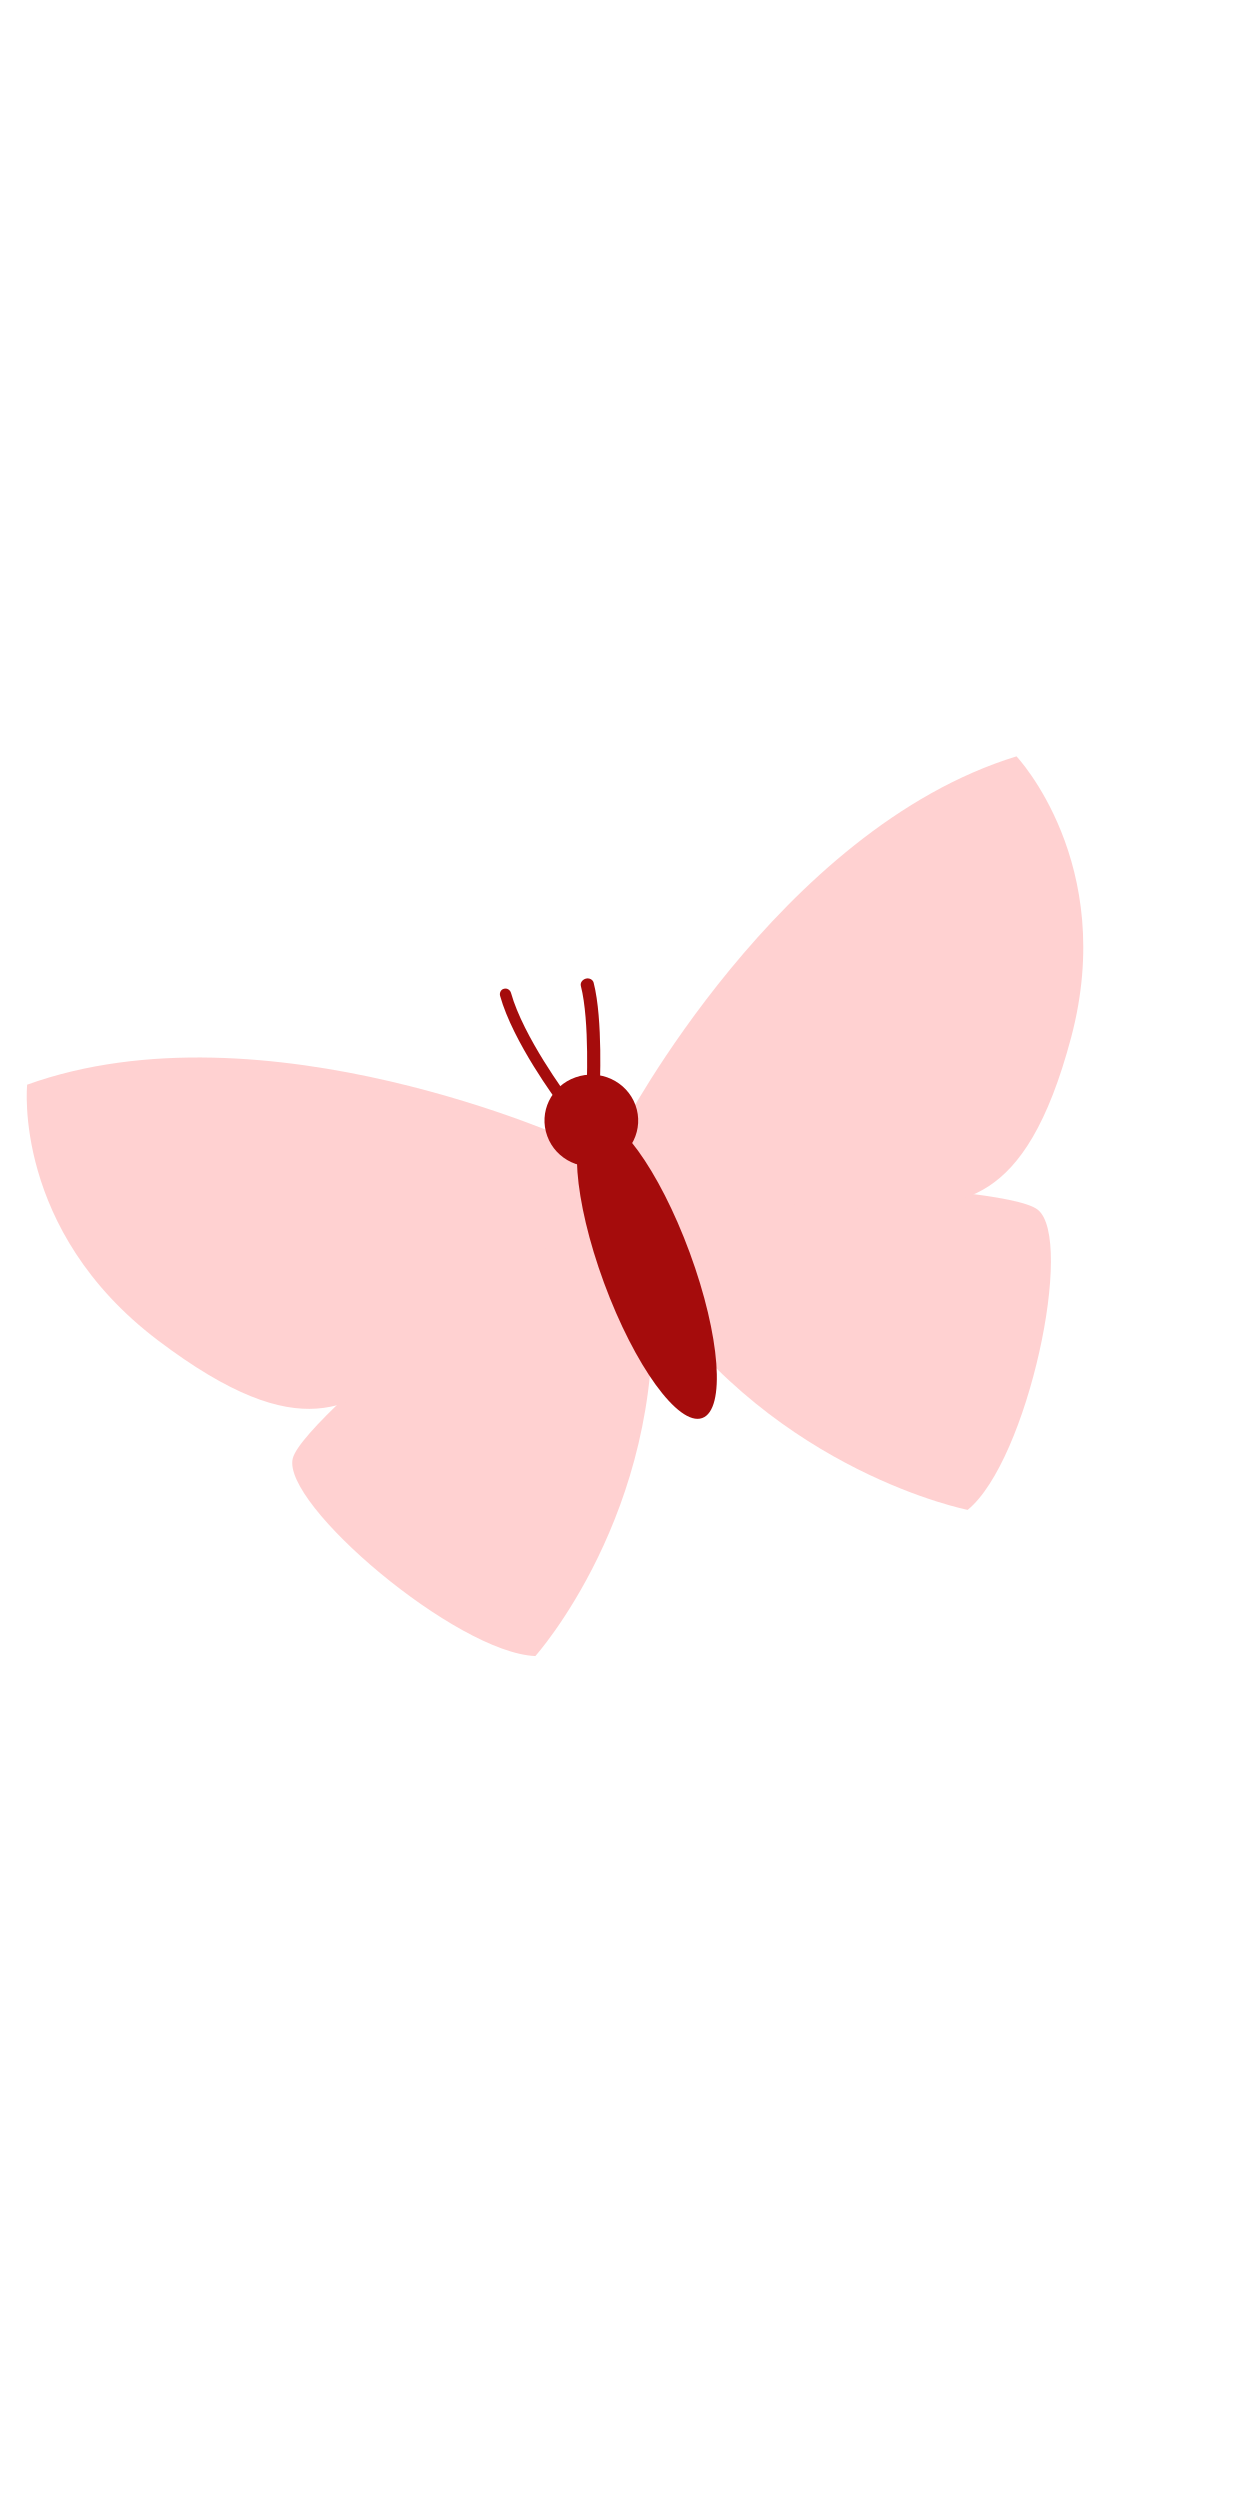
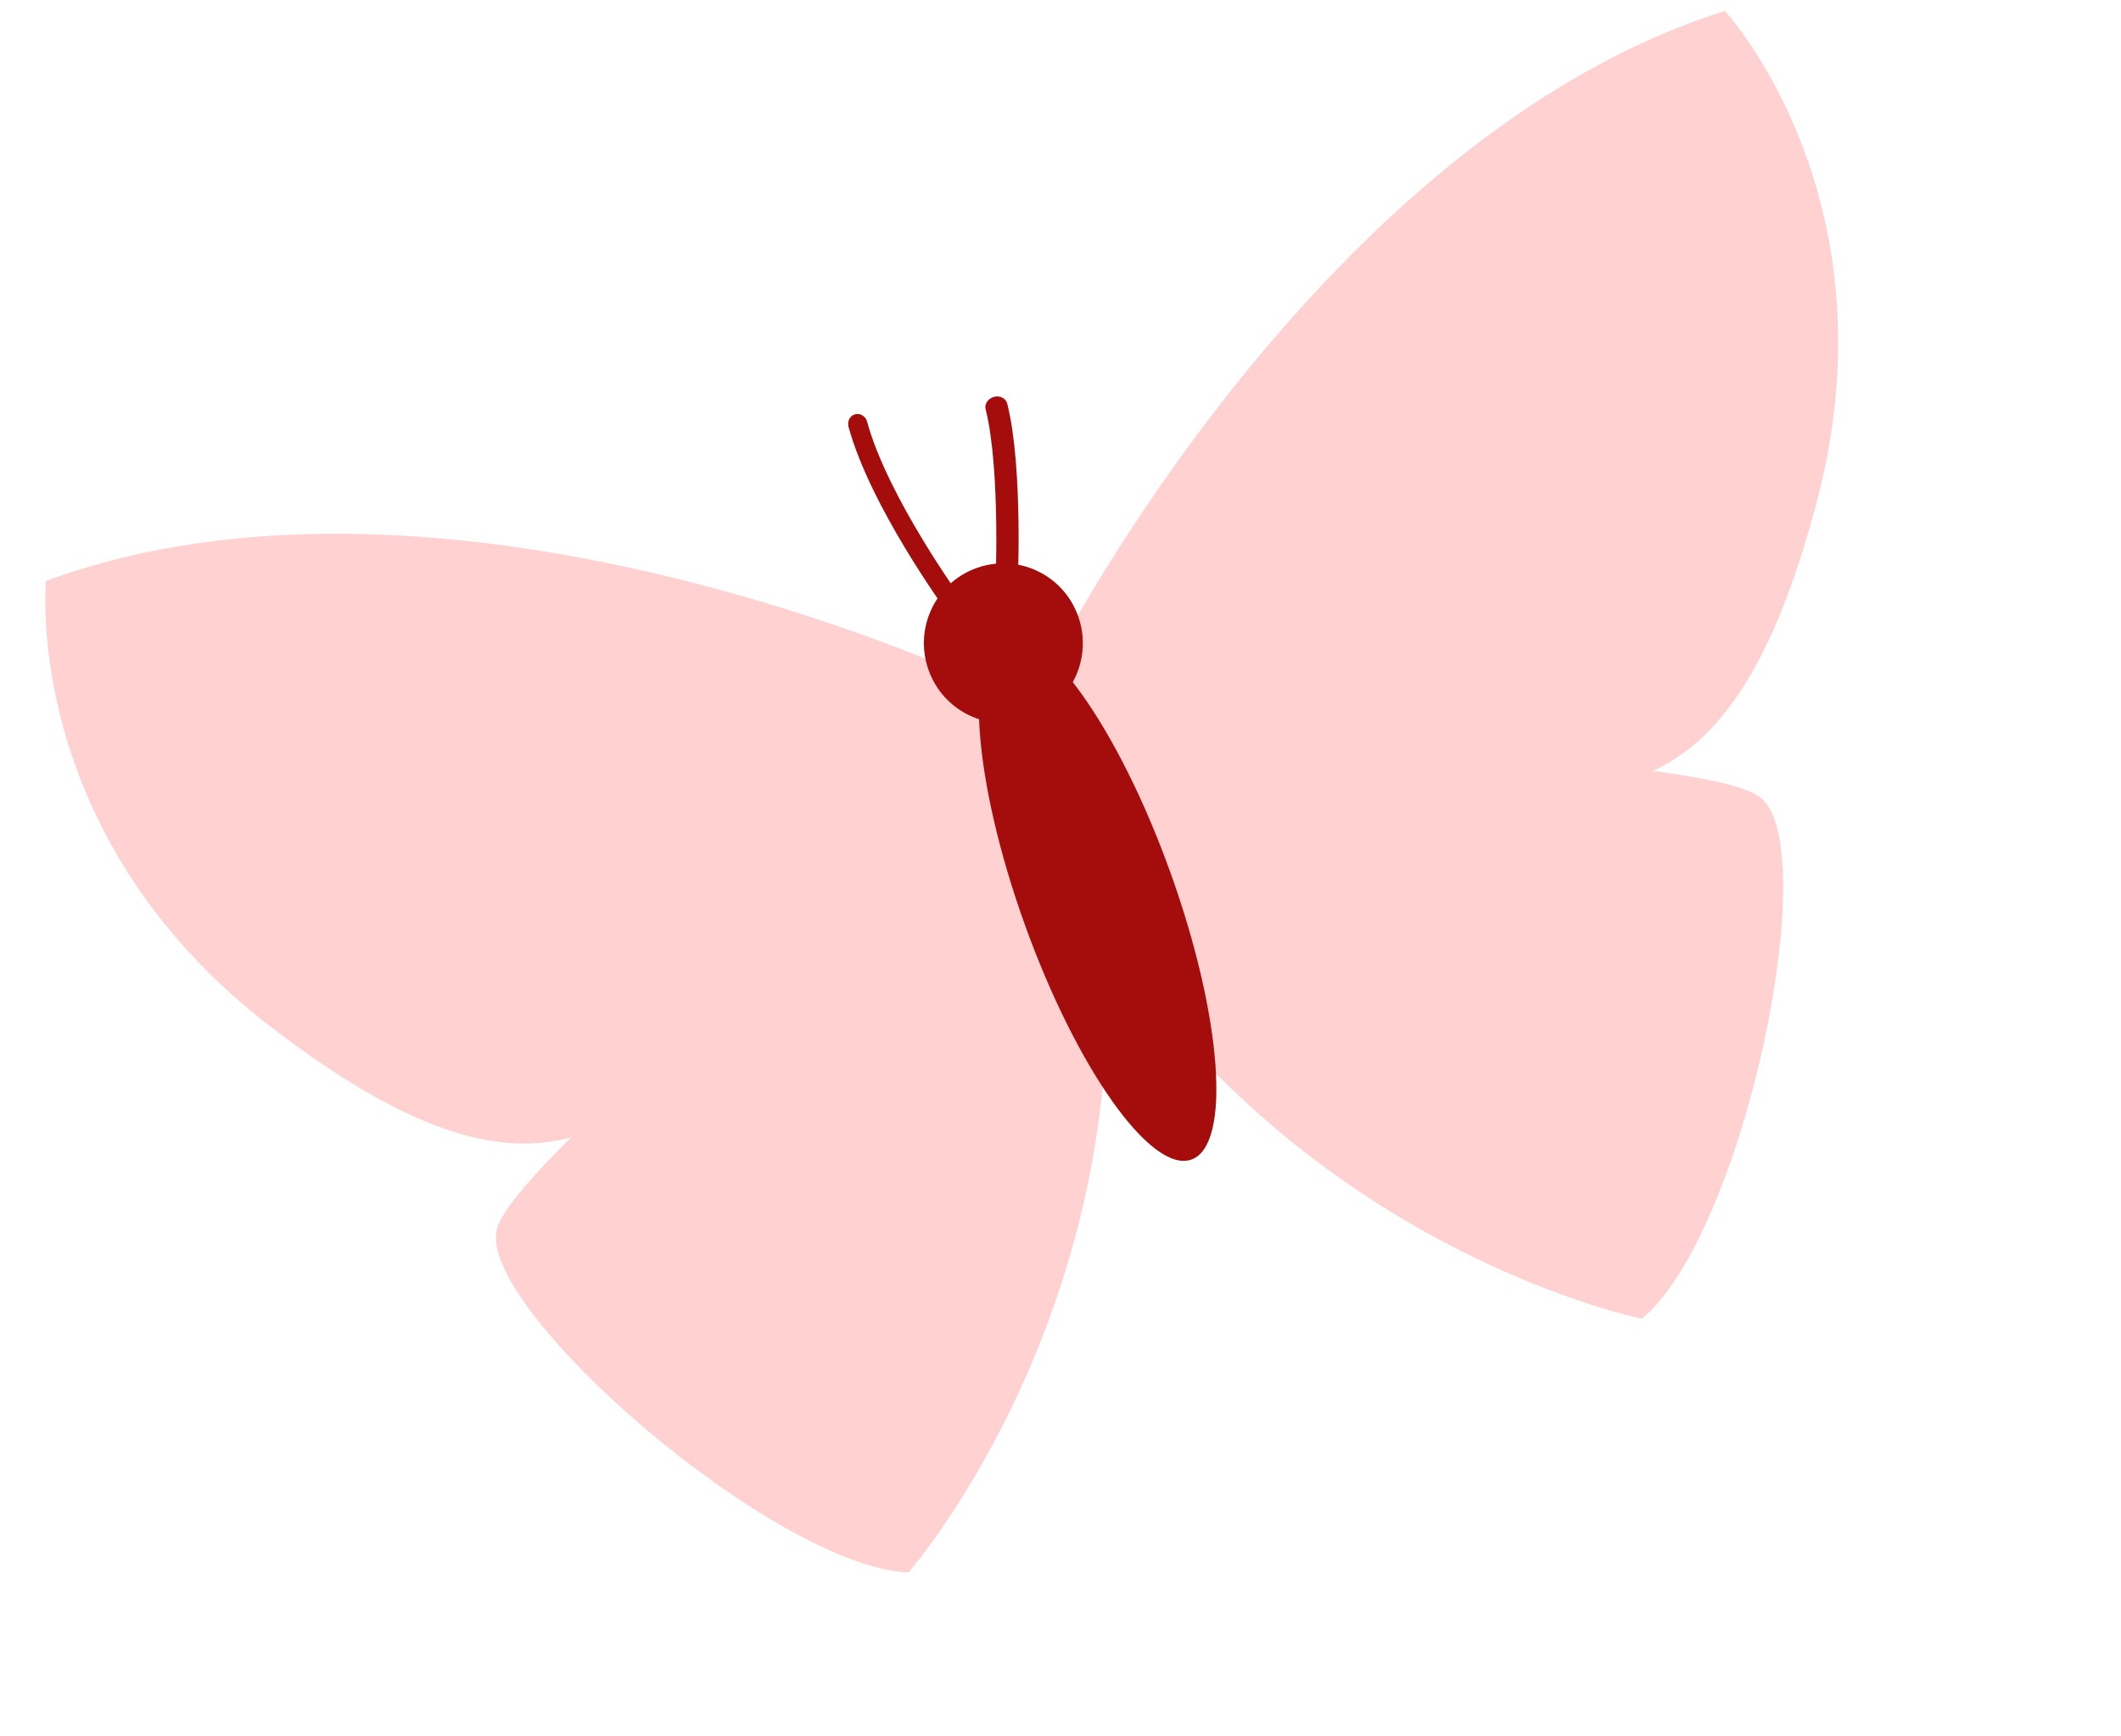
- <svg xmlns="http://www.w3.org/2000/svg" width="50px" height="100px" viewBox="0 0 50 40" version="1.1">
+ <svg xmlns="http://www.w3.org/2000/svg" width="100px" height="px" viewBox="0 0 99 81" version="1.1">
  <g id="surface1">
-     <path style=" stroke:none;fill-rule:nonzero;fill:rgb(100%,81.961%,81.961%);fill-opacity:1;" d="M 24.422 17.031 C 24.422 17.031 40.02 17.211 41.508 18.387 C 42.996 19.559 41.117 28.426 38.707 30.395 C 38.707 30.395 31.141 28.918 26.156 21.77 Z M 24.422 17.031 " />
-     <path style=" stroke:none;fill-rule:nonzero;fill:rgb(100%,81.961%,81.961%);fill-opacity:1;" d="M 24.898 15.09 C 24.898 15.09 31.148 3.172 40.66 0.254 C 40.66 0.254 44.699 4.527 42.844 11.504 C 40.988 18.477 38.309 18.113 35.625 18.328 C 32.941 18.539 26.008 17.441 26.008 17.441 Z M 24.898 15.09 " />
-     <path style=" stroke:none;fill-rule:nonzero;fill:rgb(100%,81.961%,81.961%);fill-opacity:1;" d="M 24.508 17.008 C 24.508 17.008 12.168 26.504 11.711 28.336 C 11.254 30.164 18.266 36.117 21.414 36.242 C 21.414 36.242 26.535 30.527 26.07 21.828 Z M 24.508 17.008 " />
-     <path style=" stroke:none;fill-rule:nonzero;fill:rgb(100%,81.961%,81.961%);fill-opacity:1;" d="M 22.988 15.668 C 22.988 15.668 10.555 9.98 1.086 13.387 C 1.086 13.387 0.492 19.203 6.316 23.613 C 12.145 28.027 14.074 26.125 16.367 24.68 C 18.66 23.238 23.559 18.199 23.559 18.199 Z M 22.988 15.668 " />
-     <path style=" stroke:none;fill-rule:nonzero;fill:rgb(64.706%,4.706%,4.706%);fill-opacity:1;" d="M 23.805 13.887 C 23.777 13.898 23.742 13.902 23.711 13.902 C 23.566 13.906 23.453 13.801 23.461 13.668 C 23.461 13.641 23.598 10.852 23.234 9.438 C 23.203 9.312 23.289 9.188 23.434 9.145 C 23.574 9.109 23.715 9.184 23.746 9.309 C 24.125 10.785 23.992 13.551 23.984 13.668 C 23.98 13.766 23.906 13.852 23.805 13.887 Z M 23.805 13.887 " />
-     <path style=" stroke:none;fill-rule:nonzero;fill:rgb(64.706%,4.706%,4.706%);fill-opacity:1;" d="M 22.609 14.223 C 22.52 14.254 22.414 14.223 22.352 14.141 C 22.277 14.039 20.52 11.684 20.004 9.836 C 19.969 9.711 20.039 9.574 20.16 9.551 C 20.281 9.516 20.406 9.594 20.441 9.719 C 20.934 11.477 22.691 13.836 22.707 13.859 C 22.785 13.965 22.77 14.109 22.672 14.188 C 22.652 14.203 22.633 14.215 22.609 14.223 Z M 22.609 14.223 " />
-     <path style=" stroke:none;fill-rule:nonzero;fill:rgb(64.706%,4.706%,4.706%);fill-opacity:1;" d="M 27.59 20.109 C 28.812 23.43 29.035 26.391 28.086 26.723 C 27.141 27.059 25.383 24.633 24.16 21.312 C 22.938 17.988 22.715 15.027 23.664 14.695 C 24.609 14.363 26.367 16.785 27.59 20.109 Z M 27.59 20.109 " />
-     <path style=" stroke:none;fill-rule:nonzero;fill:rgb(64.706%,4.706%,4.706%);fill-opacity:1;" d="M 25.418 14.203 C 25.766 15.16 25.262 16.211 24.285 16.555 C 23.312 16.898 22.238 16.402 21.891 15.445 C 21.539 14.488 22.047 13.434 23.02 13.094 C 23.992 12.75 25.066 13.246 25.418 14.203 Z M 25.418 14.203 " />
+     <path style=" stroke:none;fill-rule:nonzero;fill:rgb(100%,81.961%,81.961%);fill-opacity:1;" d="M 48.355 34.492 C 48.355 34.492 79.238 34.852 82.184 37.23 C 85.129 39.605 81.414 57.559 76.641 61.547 C 76.641 61.547 61.66 58.559 51.789 44.082 Z M 48.355 34.492 " />
+     <path style=" stroke:none;fill-rule:nonzero;fill:rgb(100%,81.961%,81.961%);fill-opacity:1;" d="M 49.297 30.555 C 49.297 30.555 61.672 6.422 80.512 0.512 C 80.512 0.512 88.508 9.168 84.832 23.293 C 81.156 37.418 75.852 36.68 70.539 37.113 C 65.223 37.543 51.496 35.32 51.496 35.32 Z M 49.297 30.555 " />
+     <path style=" stroke:none;fill-rule:nonzero;fill:rgb(100%,81.961%,81.961%);fill-opacity:1;" d="M 48.523 34.445 C 48.523 34.445 24.094 53.676 23.188 57.379 C 22.281 61.082 36.168 73.133 42.402 73.391 C 42.402 73.391 52.543 61.816 51.617 44.207 Z M 48.523 34.445 " />
+     <path style=" stroke:none;fill-rule:nonzero;fill:rgb(100%,81.961%,81.961%);fill-opacity:1;" d="M 45.516 31.727 C 45.516 31.727 20.902 20.211 2.148 27.113 C 2.148 27.113 0.973 38.887 12.508 47.82 C 24.047 56.754 27.867 52.906 32.406 49.98 C 36.945 47.059 46.645 36.855 46.645 36.855 Z M 45.516 31.727 " />
+     <path style=" stroke:none;fill-rule:nonzero;fill:rgb(64.706%,4.706%,4.706%);fill-opacity:1;" d="M 47.137 28.125 C 47.074 28.145 47.012 28.156 46.949 28.156 C 46.66 28.156 46.441 27.945 46.453 27.68 C 46.457 27.625 46.723 21.973 46.008 19.109 C 45.941 18.855 46.109 18.609 46.395 18.52 C 46.676 18.445 46.953 18.594 47.016 18.848 C 47.766 21.836 47.5 27.438 47.492 27.676 C 47.48 27.879 47.332 28.055 47.137 28.125 Z M 47.137 28.125 " />
+     <path style=" stroke:none;fill-rule:nonzero;fill:rgb(64.706%,4.706%,4.706%);fill-opacity:1;" d="M 44.77 28.801 C 44.59 28.863 44.379 28.805 44.258 28.633 C 44.109 28.43 40.629 23.656 39.605 19.918 C 39.539 19.66 39.676 19.391 39.914 19.336 C 40.152 19.27 40.402 19.426 40.473 19.68 C 41.445 23.242 44.926 28.016 44.965 28.066 C 45.117 28.273 45.082 28.574 44.891 28.73 C 44.852 28.762 44.812 28.785 44.77 28.801 Z M 44.77 28.801 " />
+     <path style=" stroke:none;fill-rule:nonzero;fill:rgb(64.706%,4.706%,4.706%);fill-opacity:1;" d="M 54.629 40.719 C 57.047 47.445 57.488 53.445 55.613 54.117 C 53.738 54.789 50.254 49.883 47.836 43.156 C 45.418 36.43 44.977 30.43 46.855 29.758 C 48.73 29.082 52.211 33.992 54.629 40.719 Z M 54.629 40.719 " />
+     <path style=" stroke:none;fill-rule:nonzero;fill:rgb(64.706%,4.706%,4.706%);fill-opacity:1;" d="M 50.324 28.758 C 51.016 30.695 50.016 32.832 48.09 33.527 C 46.16 34.223 44.035 33.215 43.344 31.277 C 42.648 29.34 43.652 27.207 45.578 26.512 C 47.508 25.816 49.633 26.82 50.324 28.758 Z M 50.324 28.758 " />
  </g>
</svg>
